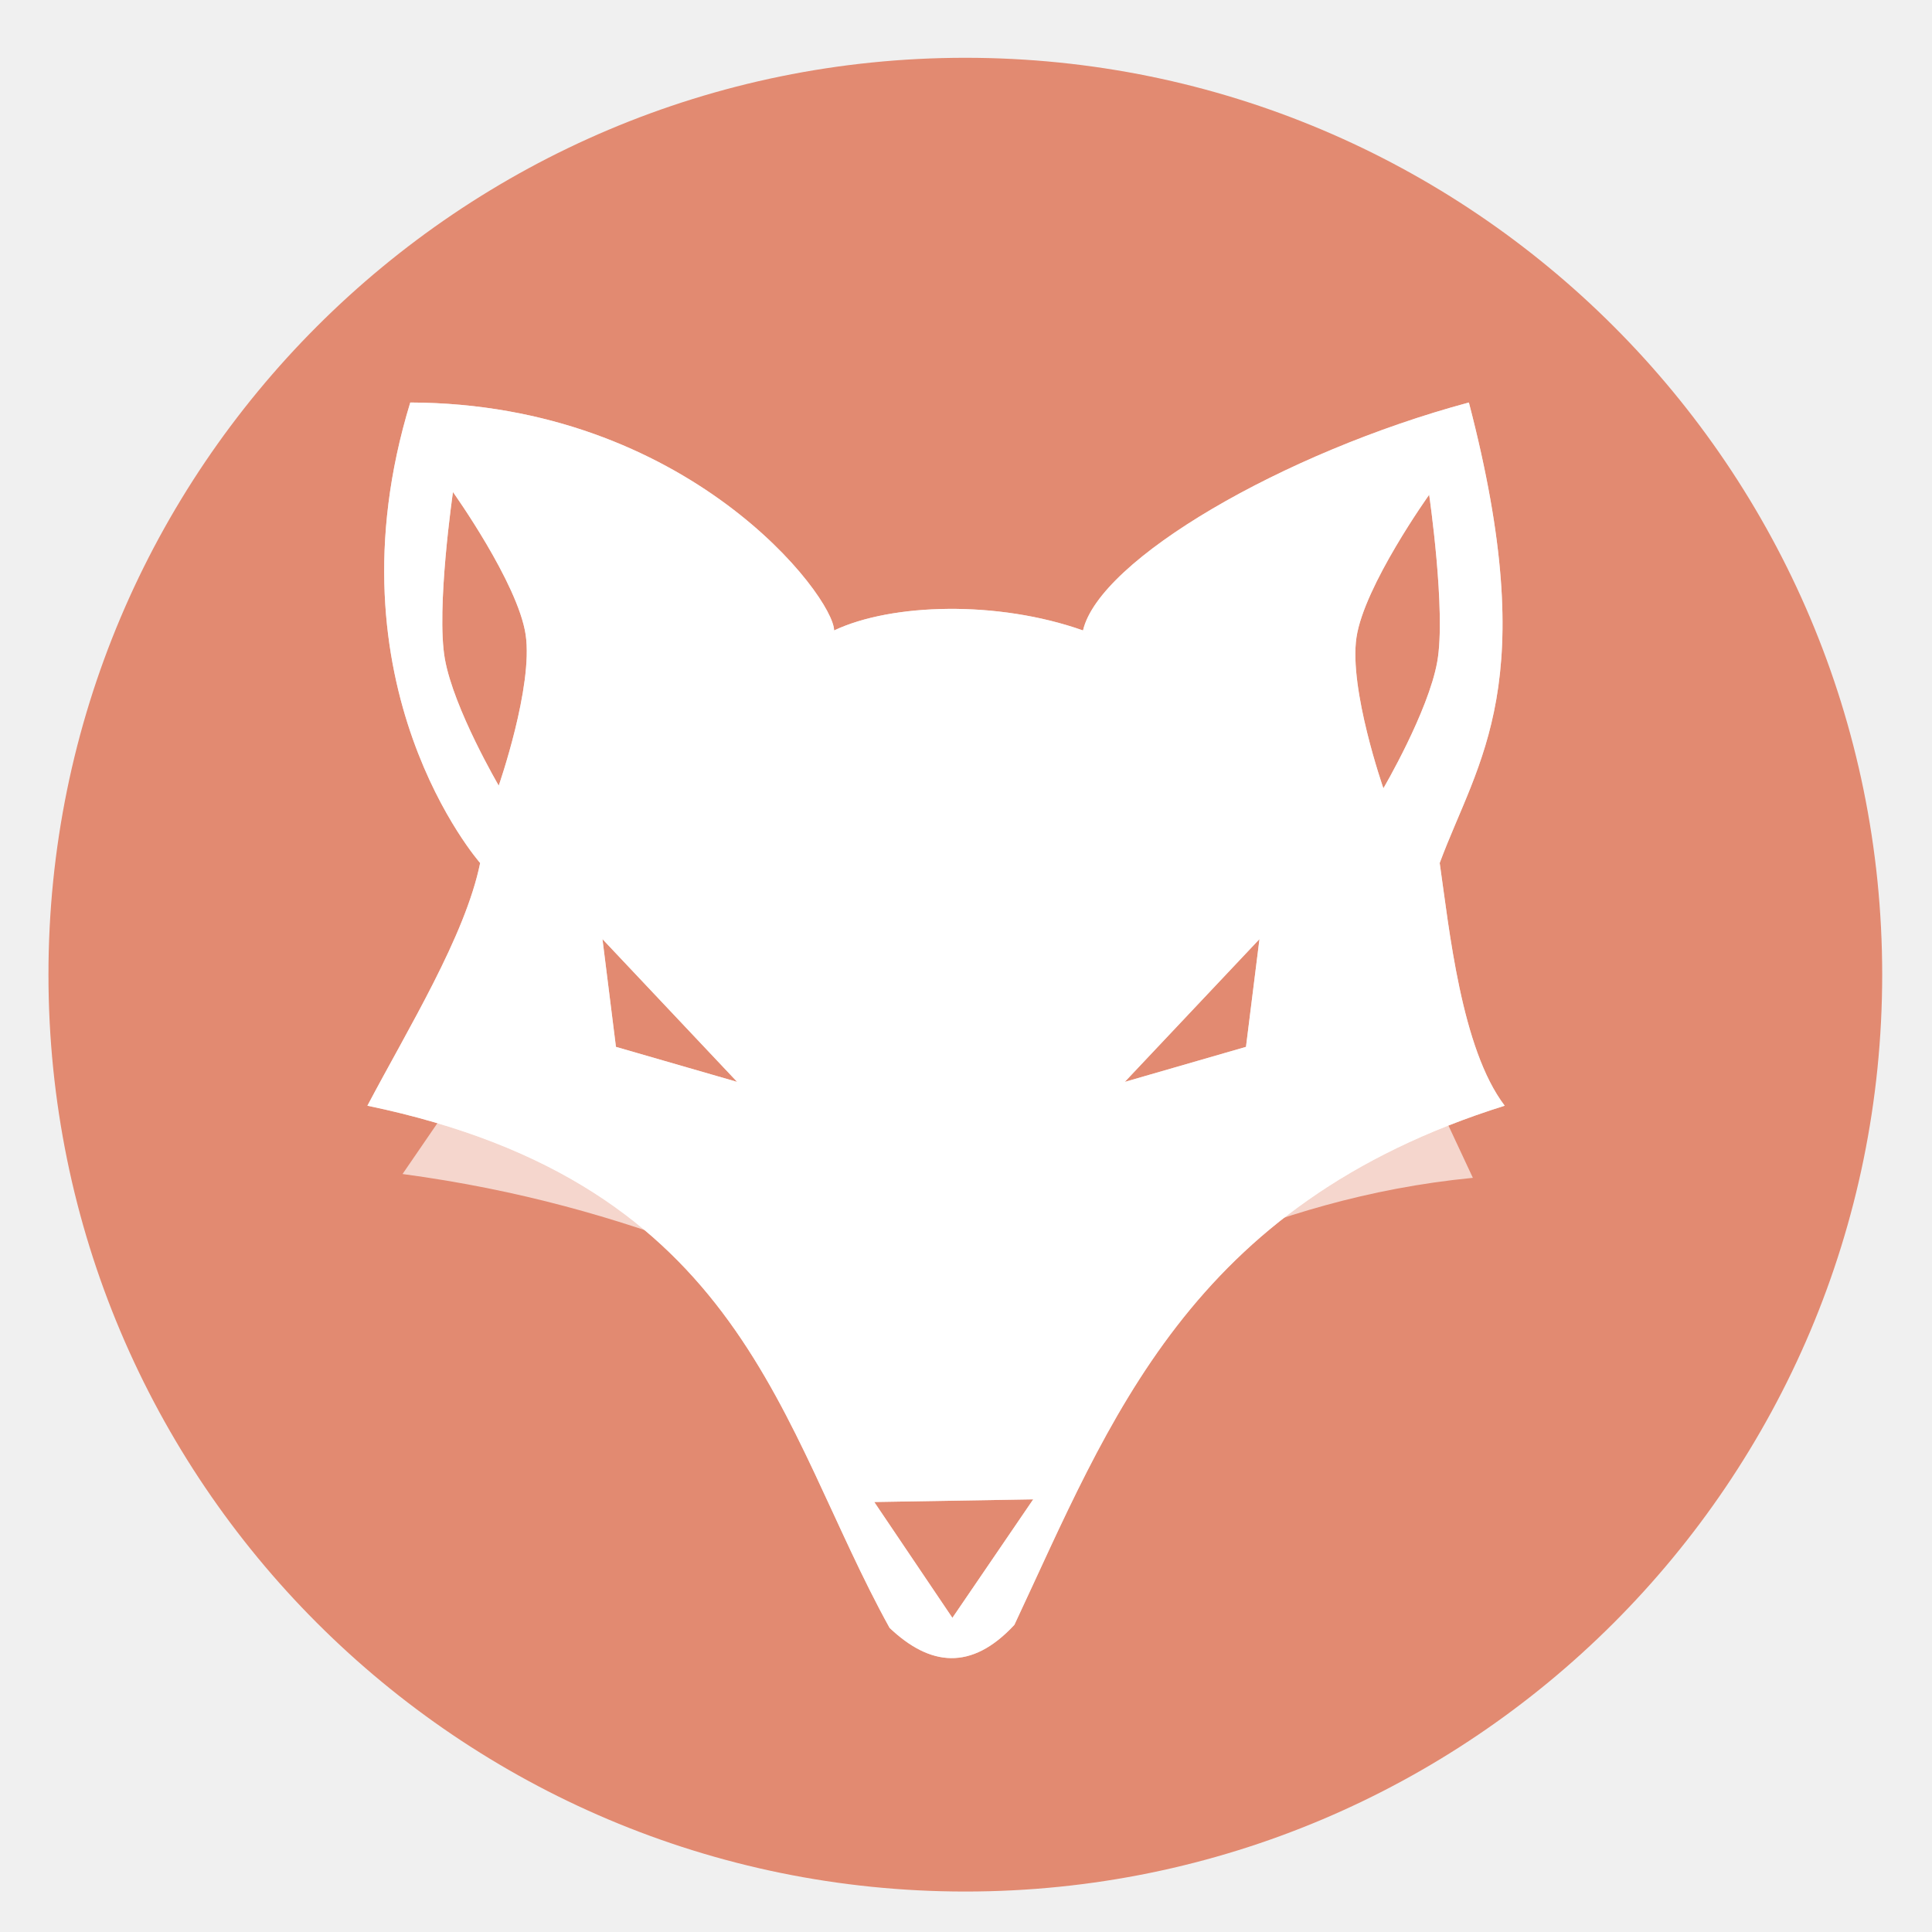
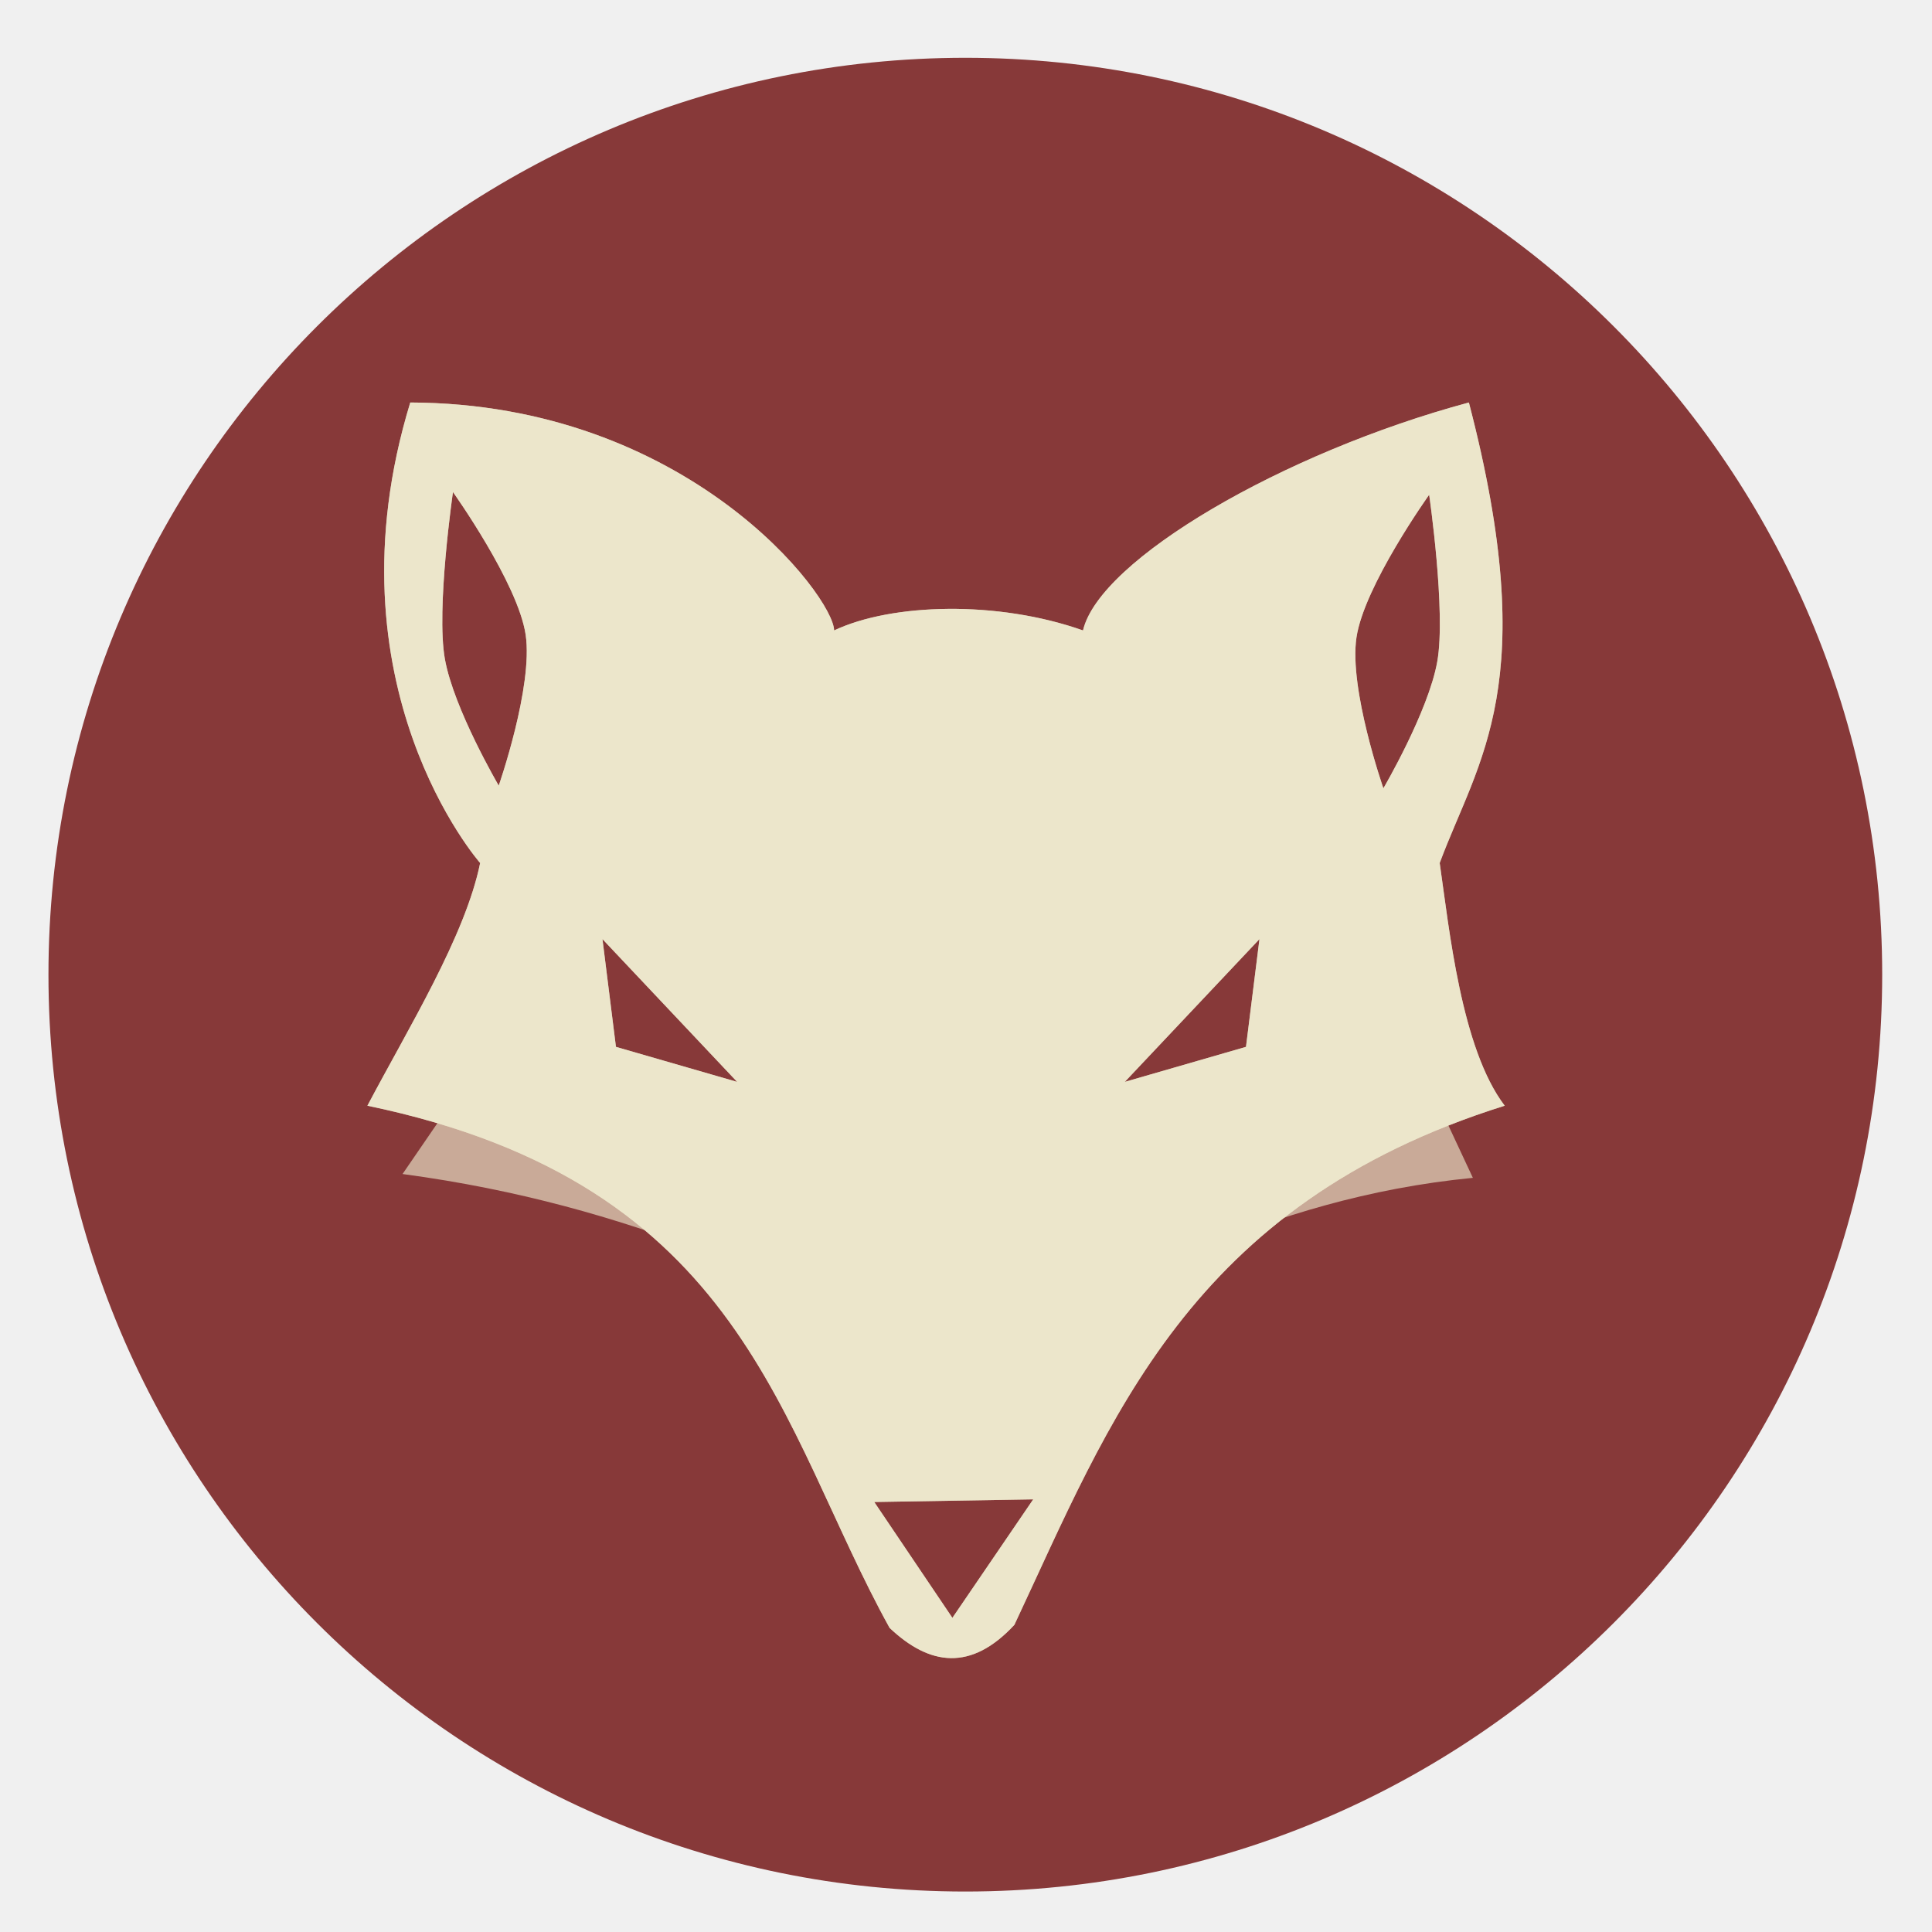
<svg xmlns="http://www.w3.org/2000/svg" height="48" width="48" version="1.1" id="svg12">
  <defs id="defs16" />
-   <circle cx="23.941" cy="31.535" fill="#e28970" opacity=".99" r="13.233" transform="matrix(1.721407 0 0 1.721407 -17.22891 -30.06939)" id="circle2" />
+   <circle cx="23.941" cy="31.535" fill="#863737" opacity=".99" r="13.233" transform="matrix(1.721407 0 0 1.721407 -17.22891 -30.06939)" id="circle2" />
  <g fill-rule="evenodd" id="g10">
-     <path d="m34.227 24.2 2.366 5.063c-5.258.515-8.762 2.784-12.87 4.448-4.189-1.734-7.872-3.758-13.722-4.543l3.407-4.968h.954l.433 3.264 8.4 4.498 6.362-2.077 2.672-5.685z" fill="#fff" fill-opacity=".651" id="path4" />
-     <path d="m10.193 10c-2.15 7.031 1.736 11.441 1.736 11.441-.367 1.81-1.789 4.112-2.801 6.03 9.403 1.953 10.224 8.009 12.974 12.974.999.946 2.027 1.08 3.1-.076 2.379-5.065 4.326-10.434 12.182-12.898-1.08-1.417-1.379-4.394-1.615-6.03.958-2.578 2.55-4.442.725-11.441-4.616 1.242-9.178 3.906-9.587 5.663-2.12-.751-4.752-.677-6.184 0-.004-.836-3.628-5.64-10.531-5.663zm1.06 2.224s1.616 2.263 1.807 3.547c.19 1.284-.669 3.747-.669 3.747s-1.116-1.903-1.338-3.145c-.222-1.242.201-4.149.201-4.149zm24.254.067s.423 2.907.201 4.149c-.222 1.242-1.338 3.145-1.338 3.145s-.86-2.464-.669-3.747c.19-1.284 1.807-3.547 1.807-3.547zm-20.539 11.041 3.346 3.547-3.011-.87zm16.323 0-.335 2.677-3.011.87zm-5.621 13.919-2.008 2.944-1.941-2.878z" fill="#fffcfa" fill-opacity=".648" id="path6" />
-     <path d="m10.193 10c-2.15 7.031 1.736 11.441 1.736 11.441-.367 1.81-1.789 4.112-2.801 6.03 9.403 1.953 10.224 8.009 12.974 12.974.999.946 2.027 1.08 3.1-.076 2.379-5.065 4.326-10.434 12.182-12.898-1.08-1.417-1.379-4.394-1.615-6.03.958-2.578 2.55-4.442.725-11.441-4.616 1.242-9.178 3.906-9.587 5.663-2.12-.751-4.752-.677-6.184 0-.004-.836-3.628-5.64-10.531-5.663zm1.06 2.224s1.616 2.263 1.807 3.547c.19 1.284-.669 3.747-.669 3.747s-1.116-1.903-1.338-3.145c-.222-1.242.201-4.149.201-4.149zm24.254.067s.423 2.907.201 4.149c-.222 1.242-1.338 3.145-1.338 3.145s-.86-2.464-.669-3.747c.19-1.284 1.807-3.547 1.807-3.547zm-20.539 11.041 3.346 3.547-3.011-.87zm16.323 0-.335 2.677-3.011.87zm-5.621 13.919-2.008 2.944-1.941-2.878z" fill="#fff" id="path8" />
+     <path d="m34.227 24.2 2.366 5.063c-5.258.515-8.762 2.784-12.87 4.448-4.189-1.734-7.872-3.758-13.722-4.543l3.407-4.968h.954l.433 3.264 8.4 4.498 6.362-2.077 2.672-5.685z" fill="#ece6CB" fill-opacity=".651" id="path4" />
+     <path d="m10.193 10c-2.15 7.031 1.736 11.441 1.736 11.441-.367 1.81-1.789 4.112-2.801 6.03 9.403 1.953 10.224 8.009 12.974 12.974.999.946 2.027 1.08 3.1-.076 2.379-5.065 4.326-10.434 12.182-12.898-1.08-1.417-1.379-4.394-1.615-6.03.958-2.578 2.55-4.442.725-11.441-4.616 1.242-9.178 3.906-9.587 5.663-2.12-.751-4.752-.677-6.184 0-.004-.836-3.628-5.64-10.531-5.663zm1.06 2.224s1.616 2.263 1.807 3.547c.19 1.284-.669 3.747-.669 3.747s-1.116-1.903-1.338-3.145c-.222-1.242.201-4.149.201-4.149zm24.254.067s.423 2.907.201 4.149c-.222 1.242-1.338 3.145-1.338 3.145s-.86-2.464-.669-3.747c.19-1.284 1.807-3.547 1.807-3.547zm-20.539 11.041 3.346 3.547-3.011-.87zm16.323 0-.335 2.677-3.011.87zm-5.621 13.919-2.008 2.944-1.941-2.878z" fill="#ece6CB" fill-opacity=".648" id="path6" />
+     <path d="m10.193 10c-2.15 7.031 1.736 11.441 1.736 11.441-.367 1.81-1.789 4.112-2.801 6.03 9.403 1.953 10.224 8.009 12.974 12.974.999.946 2.027 1.08 3.1-.076 2.379-5.065 4.326-10.434 12.182-12.898-1.08-1.417-1.379-4.394-1.615-6.03.958-2.578 2.55-4.442.725-11.441-4.616 1.242-9.178 3.906-9.587 5.663-2.12-.751-4.752-.677-6.184 0-.004-.836-3.628-5.64-10.531-5.663zm1.06 2.224s1.616 2.263 1.807 3.547c.19 1.284-.669 3.747-.669 3.747s-1.116-1.903-1.338-3.145c-.222-1.242.201-4.149.201-4.149zm24.254.067s.423 2.907.201 4.149c-.222 1.242-1.338 3.145-1.338 3.145s-.86-2.464-.669-3.747c.19-1.284 1.807-3.547 1.807-3.547zm-20.539 11.041 3.346 3.547-3.011-.87zm16.323 0-.335 2.677-3.011.87zm-5.621 13.919-2.008 2.944-1.941-2.878z" fill="#ece6CB" id="path8" />
  </g>
</svg>
